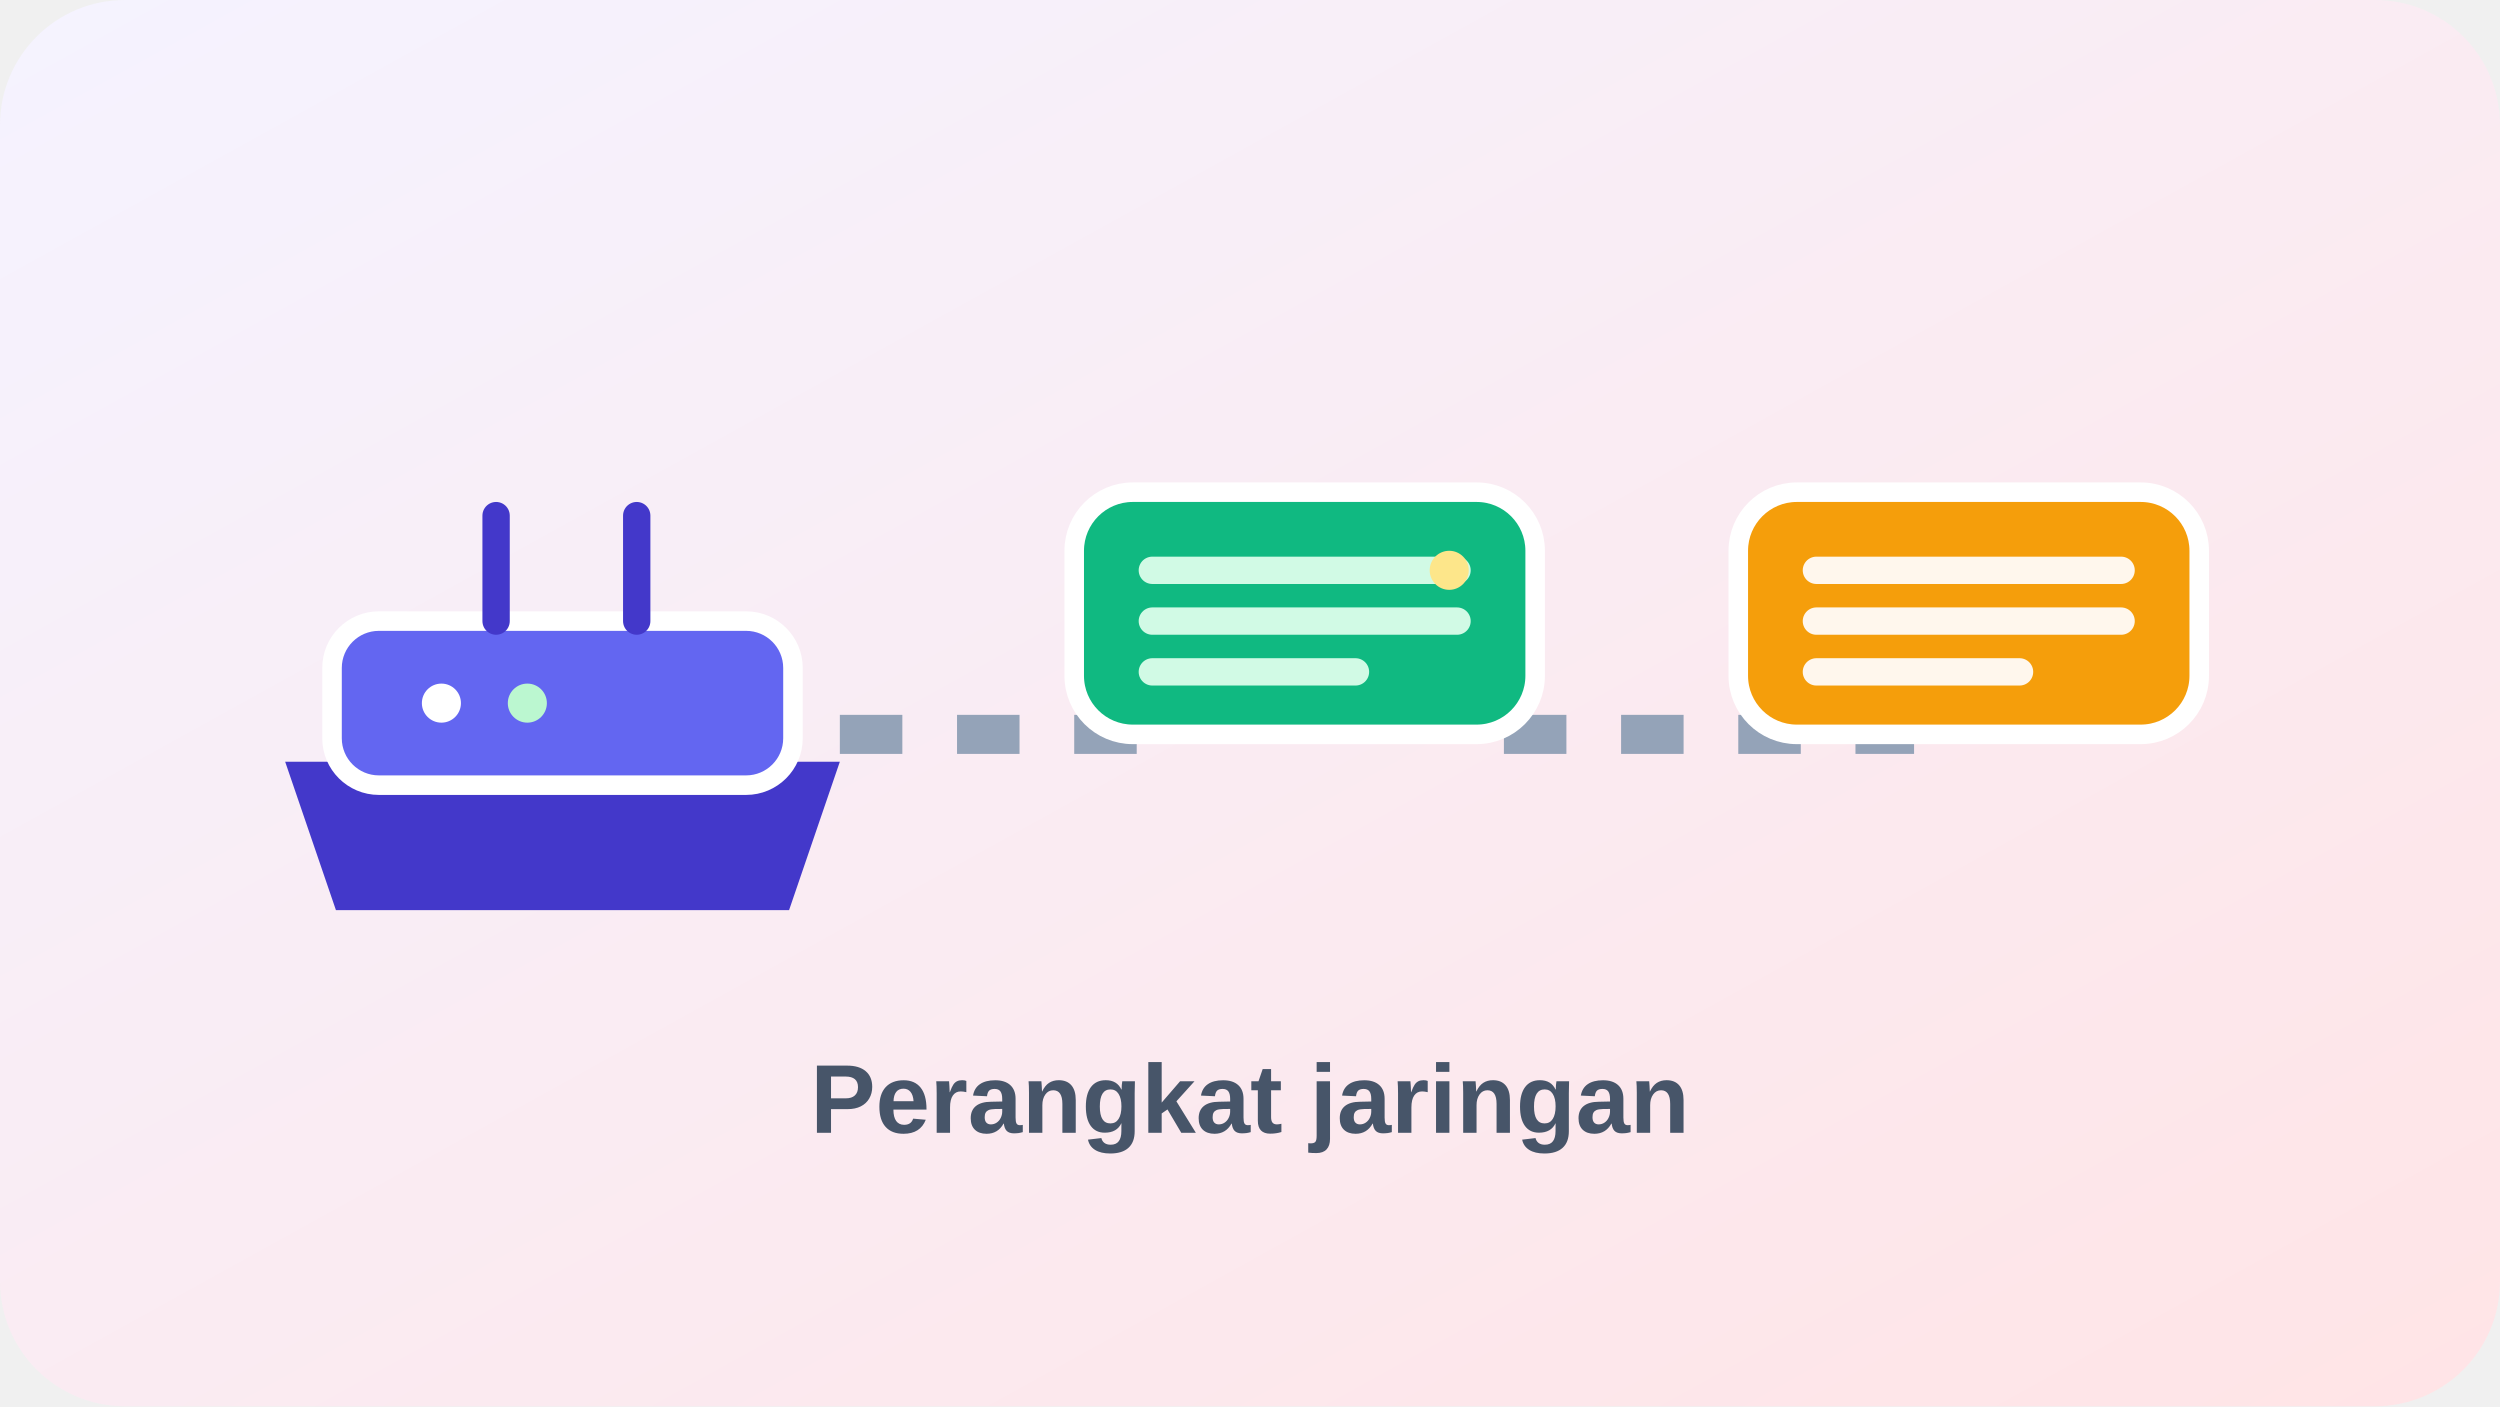
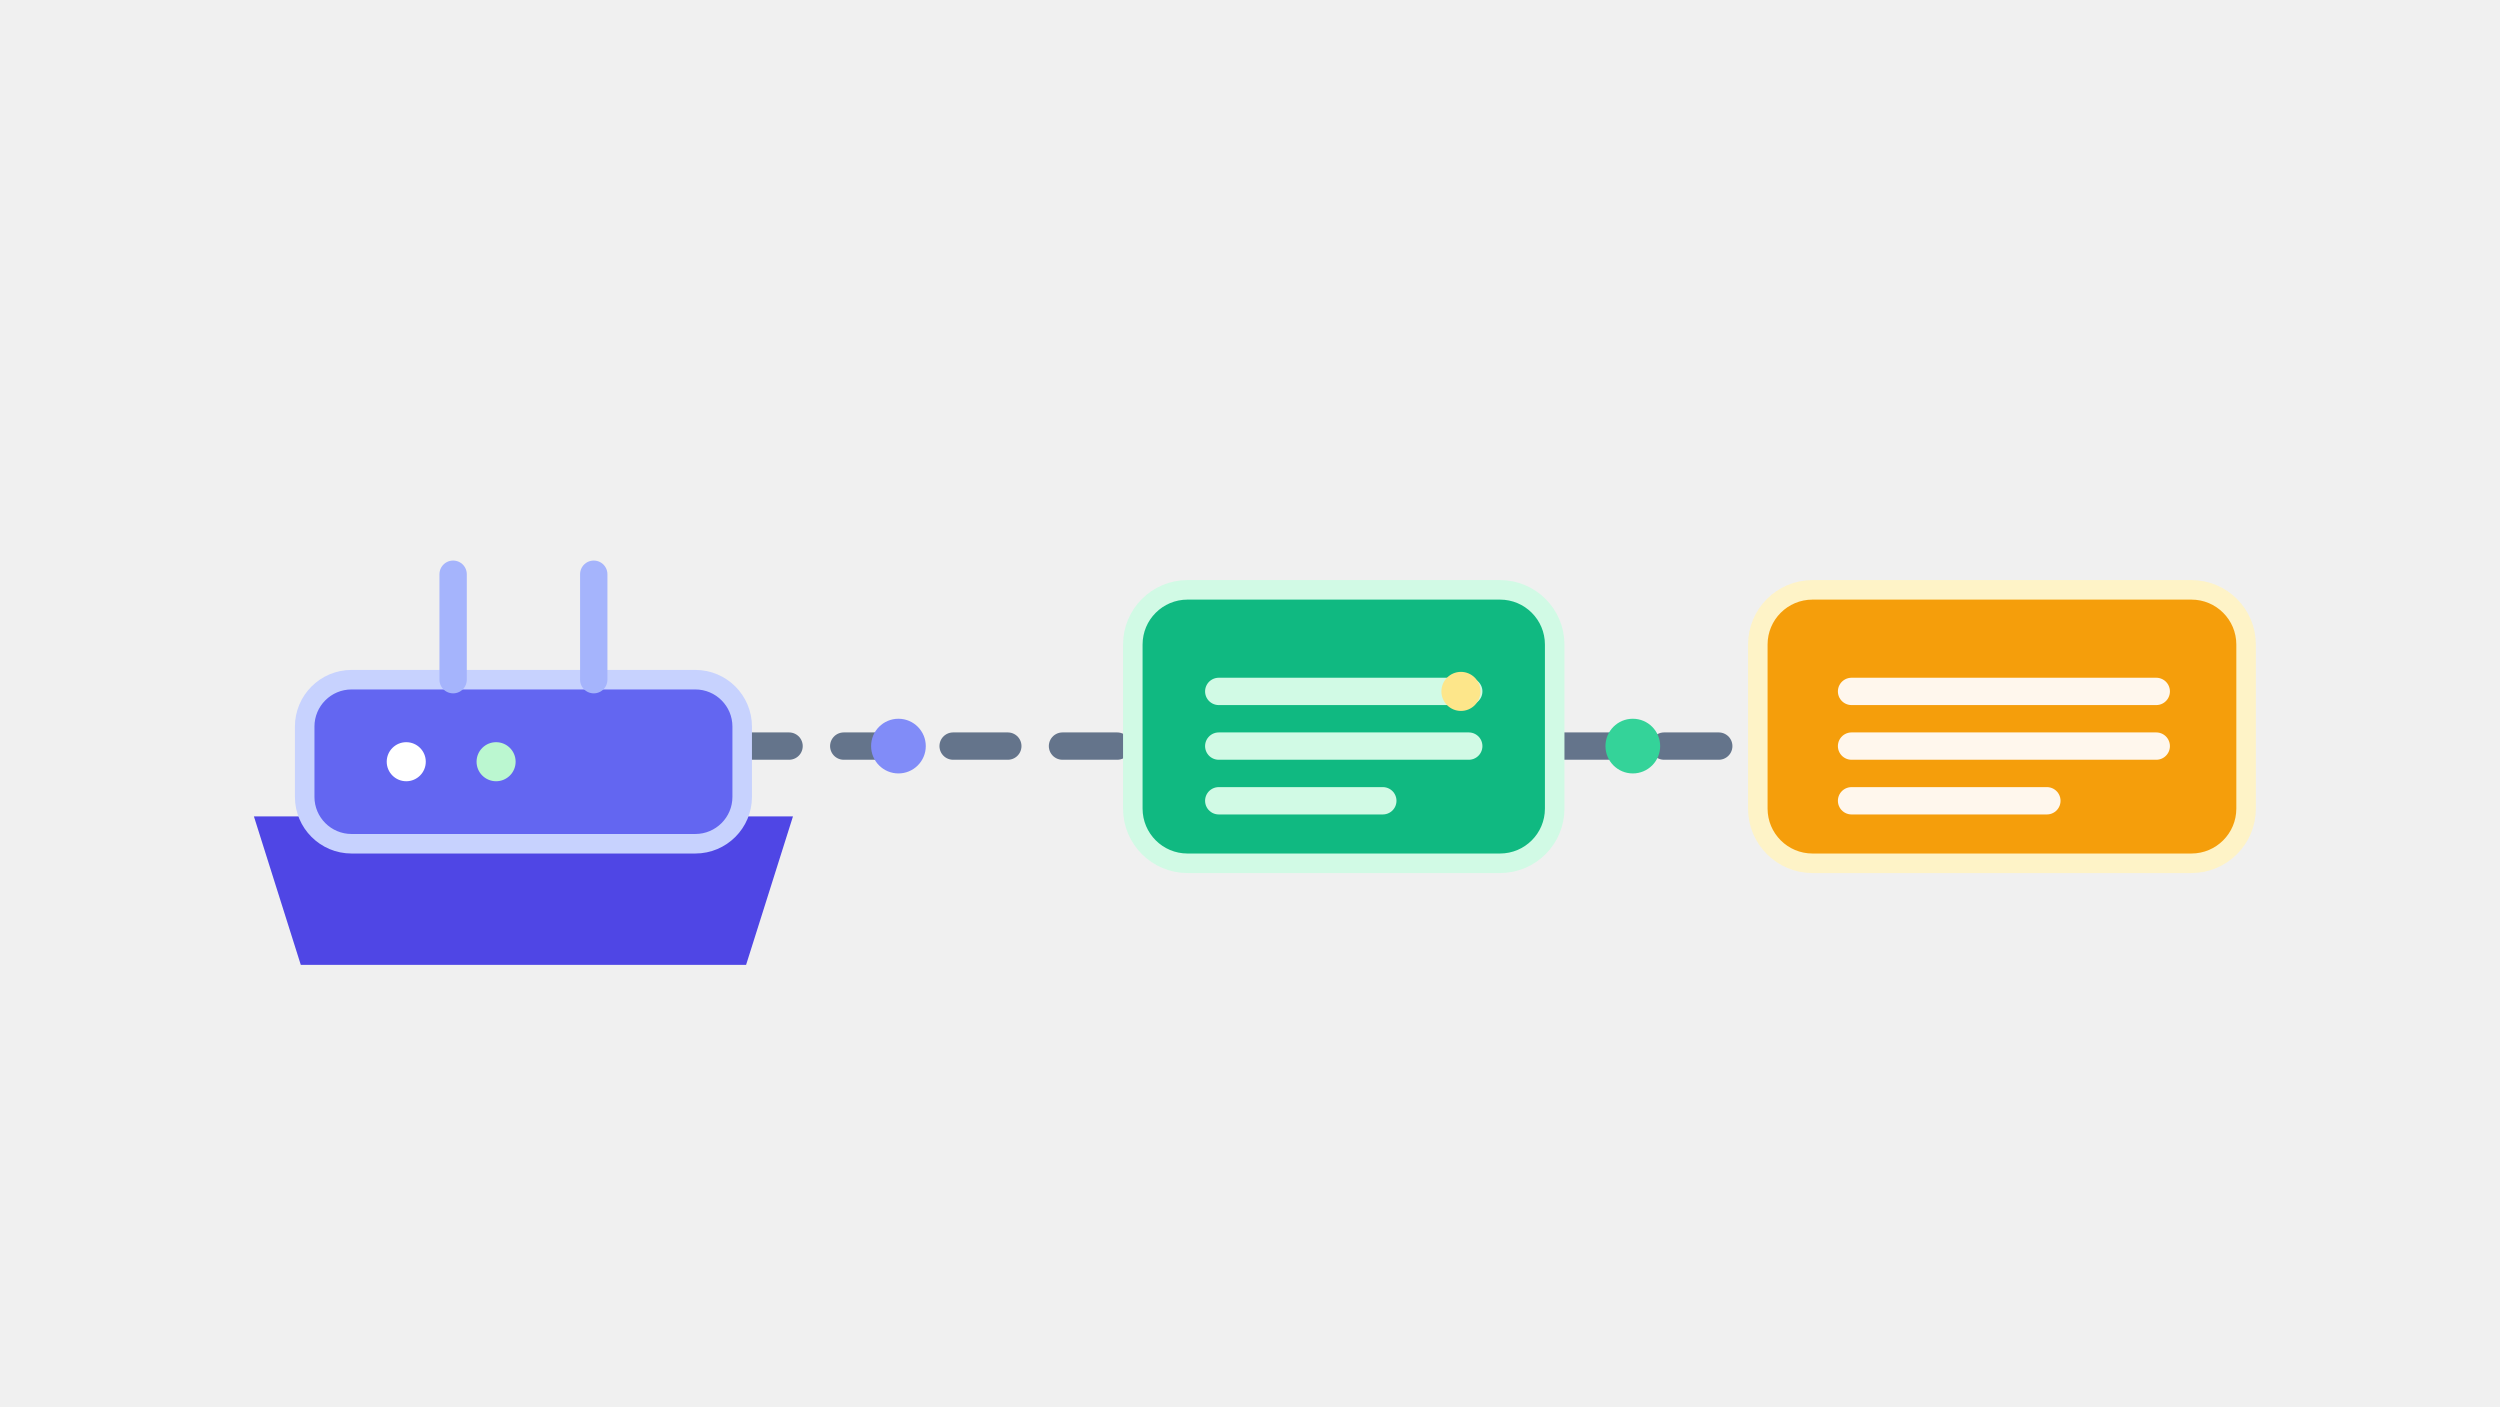
- <svg xmlns="http://www.w3.org/2000/svg" viewBox="0 0 640 360">
-   <defs>
-     <linearGradient id="bg" x1="0" y1="0" x2="1" y2="1">
-       <stop stop-color="#f5f3ff" />
-       <stop offset="1" stop-color="#ffe4e6" />
-     </linearGradient>
-   </defs>
-   <rect width="640" height="360" rx="32" fill="url(#bg)" />
-   <path d="M155 188h150m80 0h105" stroke="#94a3b8" stroke-width="10" stroke-dasharray="16 14" />
-   <g transform="translate(65 120)">
-     <path d="M8 75h142l-13 38H21L8 75Z" fill="#4338ca" />
-     <rect x="20" y="39" width="118" height="42" rx="12" fill="#6366f1" stroke="#fff" stroke-width="5" />
-     <path d="M62 39V12m36 27V12" stroke="#4338ca" stroke-width="7" stroke-linecap="round" />
-     <circle cx="48" cy="60" r="5" fill="#fff" />
-     <circle cx="70" cy="60" r="5" fill="#bbf7d0" />
+ <svg xmlns="http://www.w3.org/2000/svg" viewBox="0 0 640 360" fill="none">
+   <path d="M160 191h130m80 0h110" stroke="#64748b" stroke-width="7" stroke-linecap="round" stroke-dasharray="14 14" />
+   <circle cx="230" cy="191" r="7" fill="#818cf8" />
+   <circle cx="418" cy="191" r="7" fill="#34d399" />
+   <g transform="translate(55 135)">
+     <path d="M10 74h138l-12 38H22L10 74Z" fill="#4f46e5" />
+     <rect x="23" y="39" width="112" height="42" rx="12" fill="#6366f1" stroke="#c7d2fe" stroke-width="5" />
+     <path d="M61 39V12m36 27V12" stroke="#a5b4fc" stroke-width="7" stroke-linecap="round" />
+     <circle cx="49" cy="60" r="5" fill="#fff" />
+     <circle cx="72" cy="60" r="5" fill="#bbf7d0" />
  </g>
-   <g transform="translate(275 126)">
-     <rect width="118" height="62" rx="15" fill="#10b981" stroke="#fff" stroke-width="5" />
-     <path d="M20 20h78M20 33h78M20 46h52" stroke="#d1fae5" stroke-width="7" stroke-linecap="round" />
-     <circle cx="96" cy="20" r="5" fill="#fde68a" />
+   <g>
+     <rect x="290" y="151" width="108" height="70" rx="14" fill="#10b981" stroke="#d1fae5" stroke-width="5" />
+     <path d="M312 177h64M312 191h64M312 205h42" stroke="#d1fae5" stroke-width="7" stroke-linecap="round" />
+     <circle cx="374" cy="177" r="5" fill="#fde68a" />
  </g>
-   <g transform="translate(445 126)">
-     <rect width="118" height="62" rx="15" fill="#f59e0b" stroke="#fff" stroke-width="5" />
-     <path d="M20 20h78M20 33h78M20 46h52" stroke="#fff7ed" stroke-width="7" stroke-linecap="round" />
+   <g>
+     <rect x="450" y="151" width="125" height="70" rx="14" fill="#f59e0b" stroke="#fef3c7" stroke-width="5" />
+     <path d="M474 177h78M474 191h78M474 205h50" stroke="#fff7ed" stroke-width="7" stroke-linecap="round" />
  </g>
-   <text x="320" y="290" font-family="Arial,sans-serif" font-size="25" text-anchor="middle" font-weight="800" fill="#475569">Perangkat jaringan</text>
</svg>
